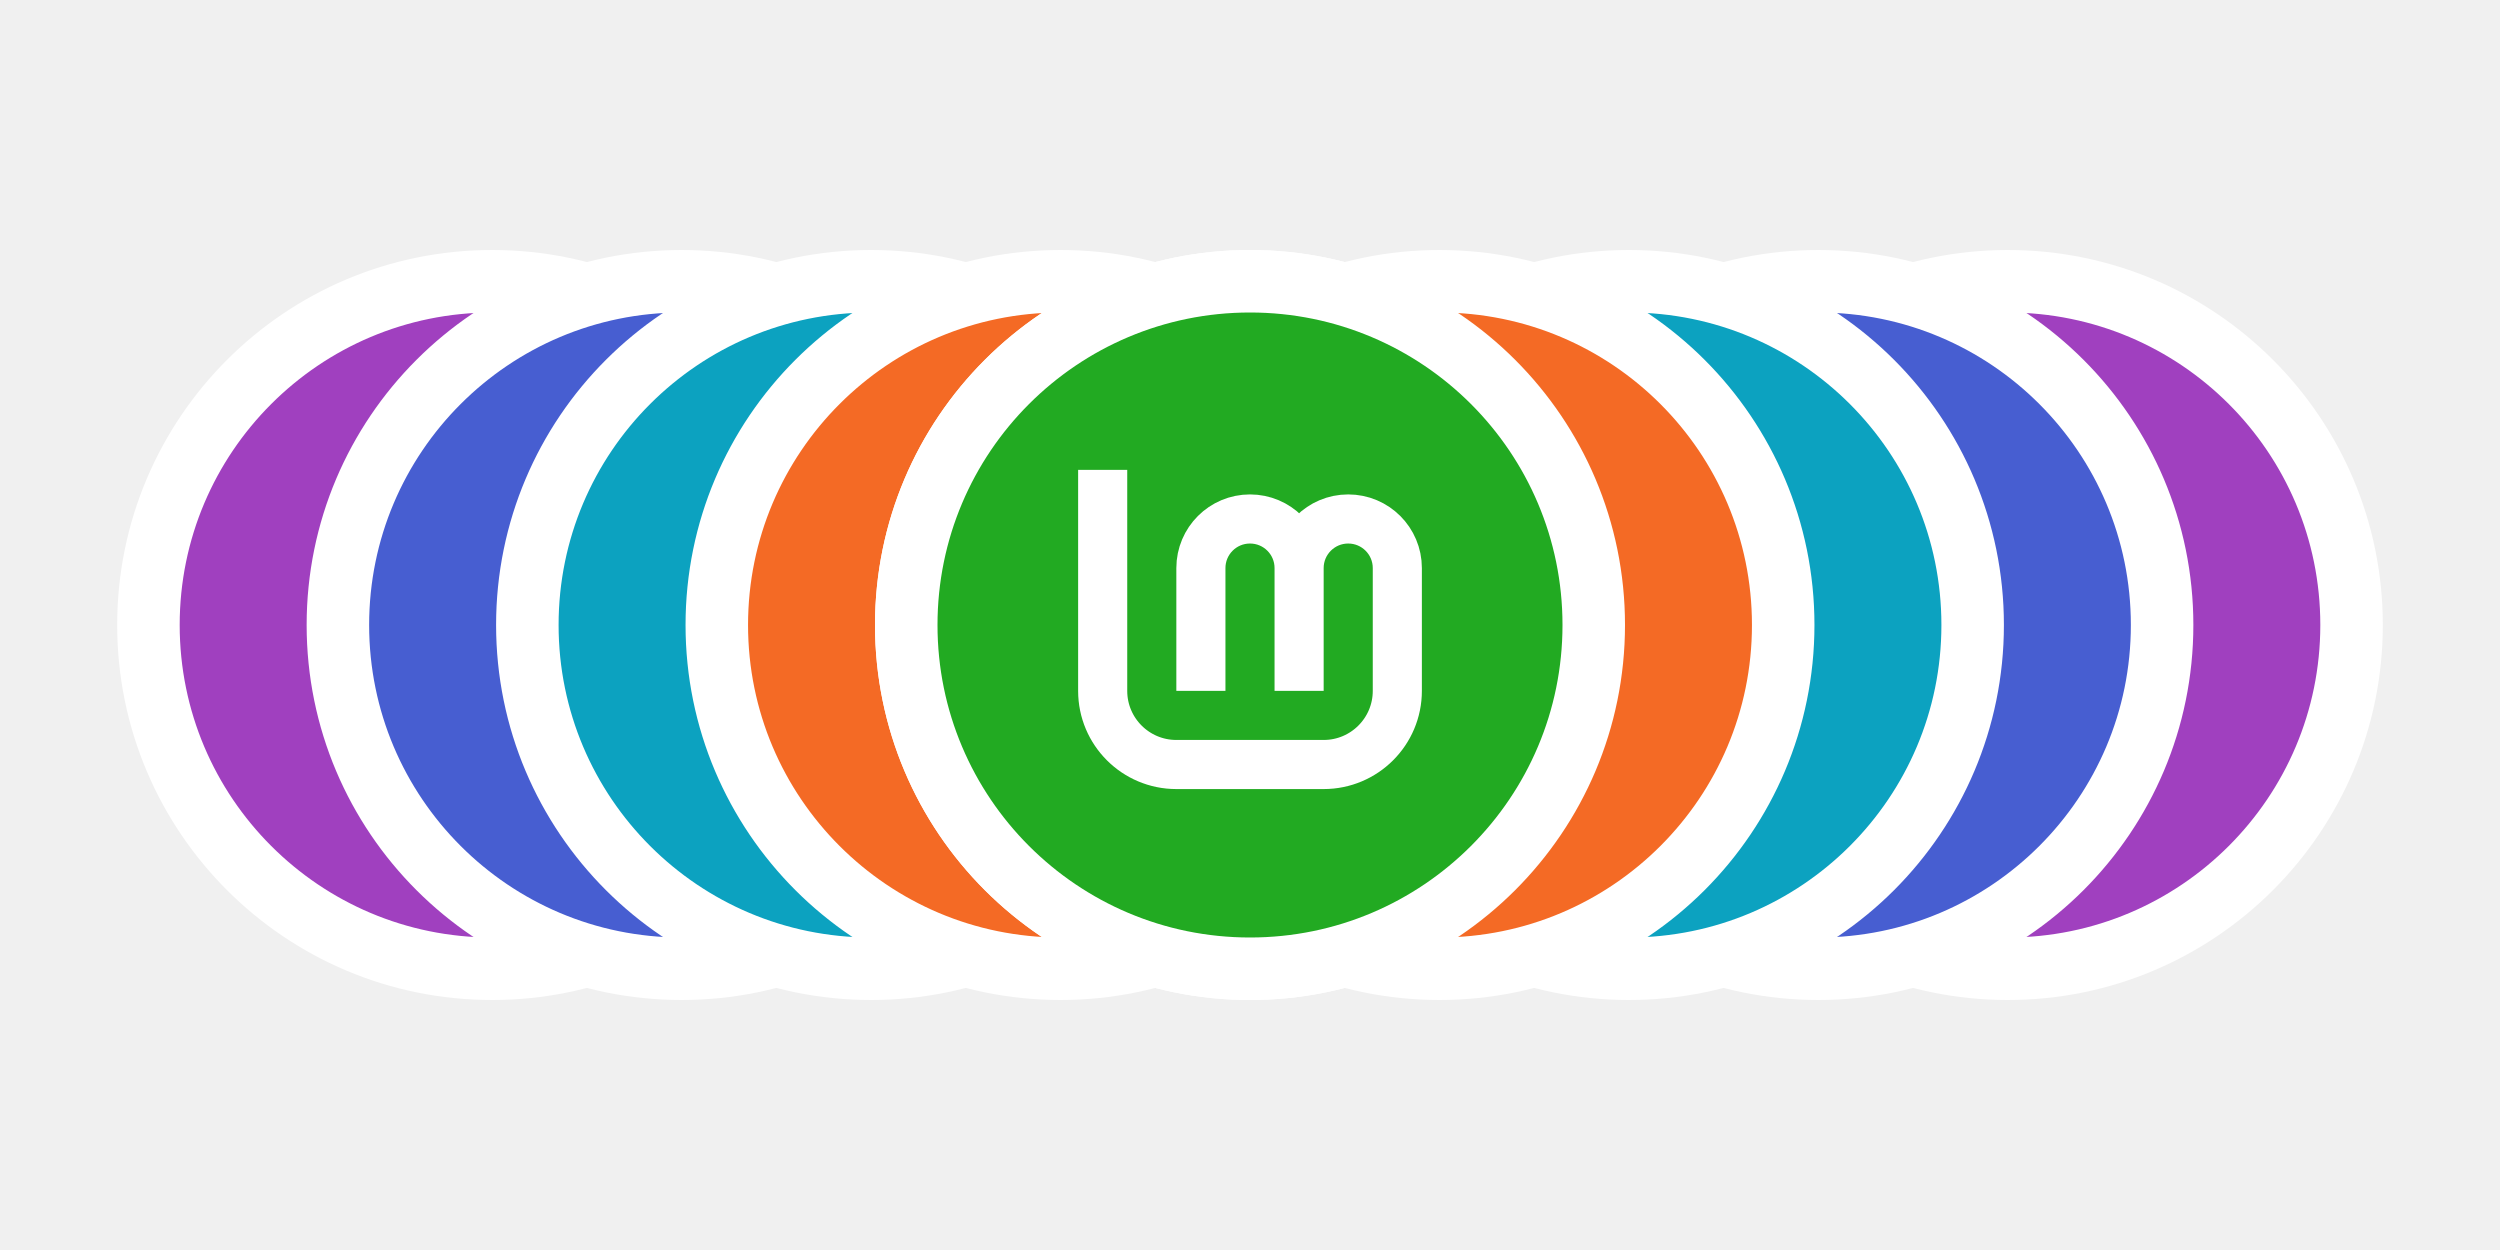
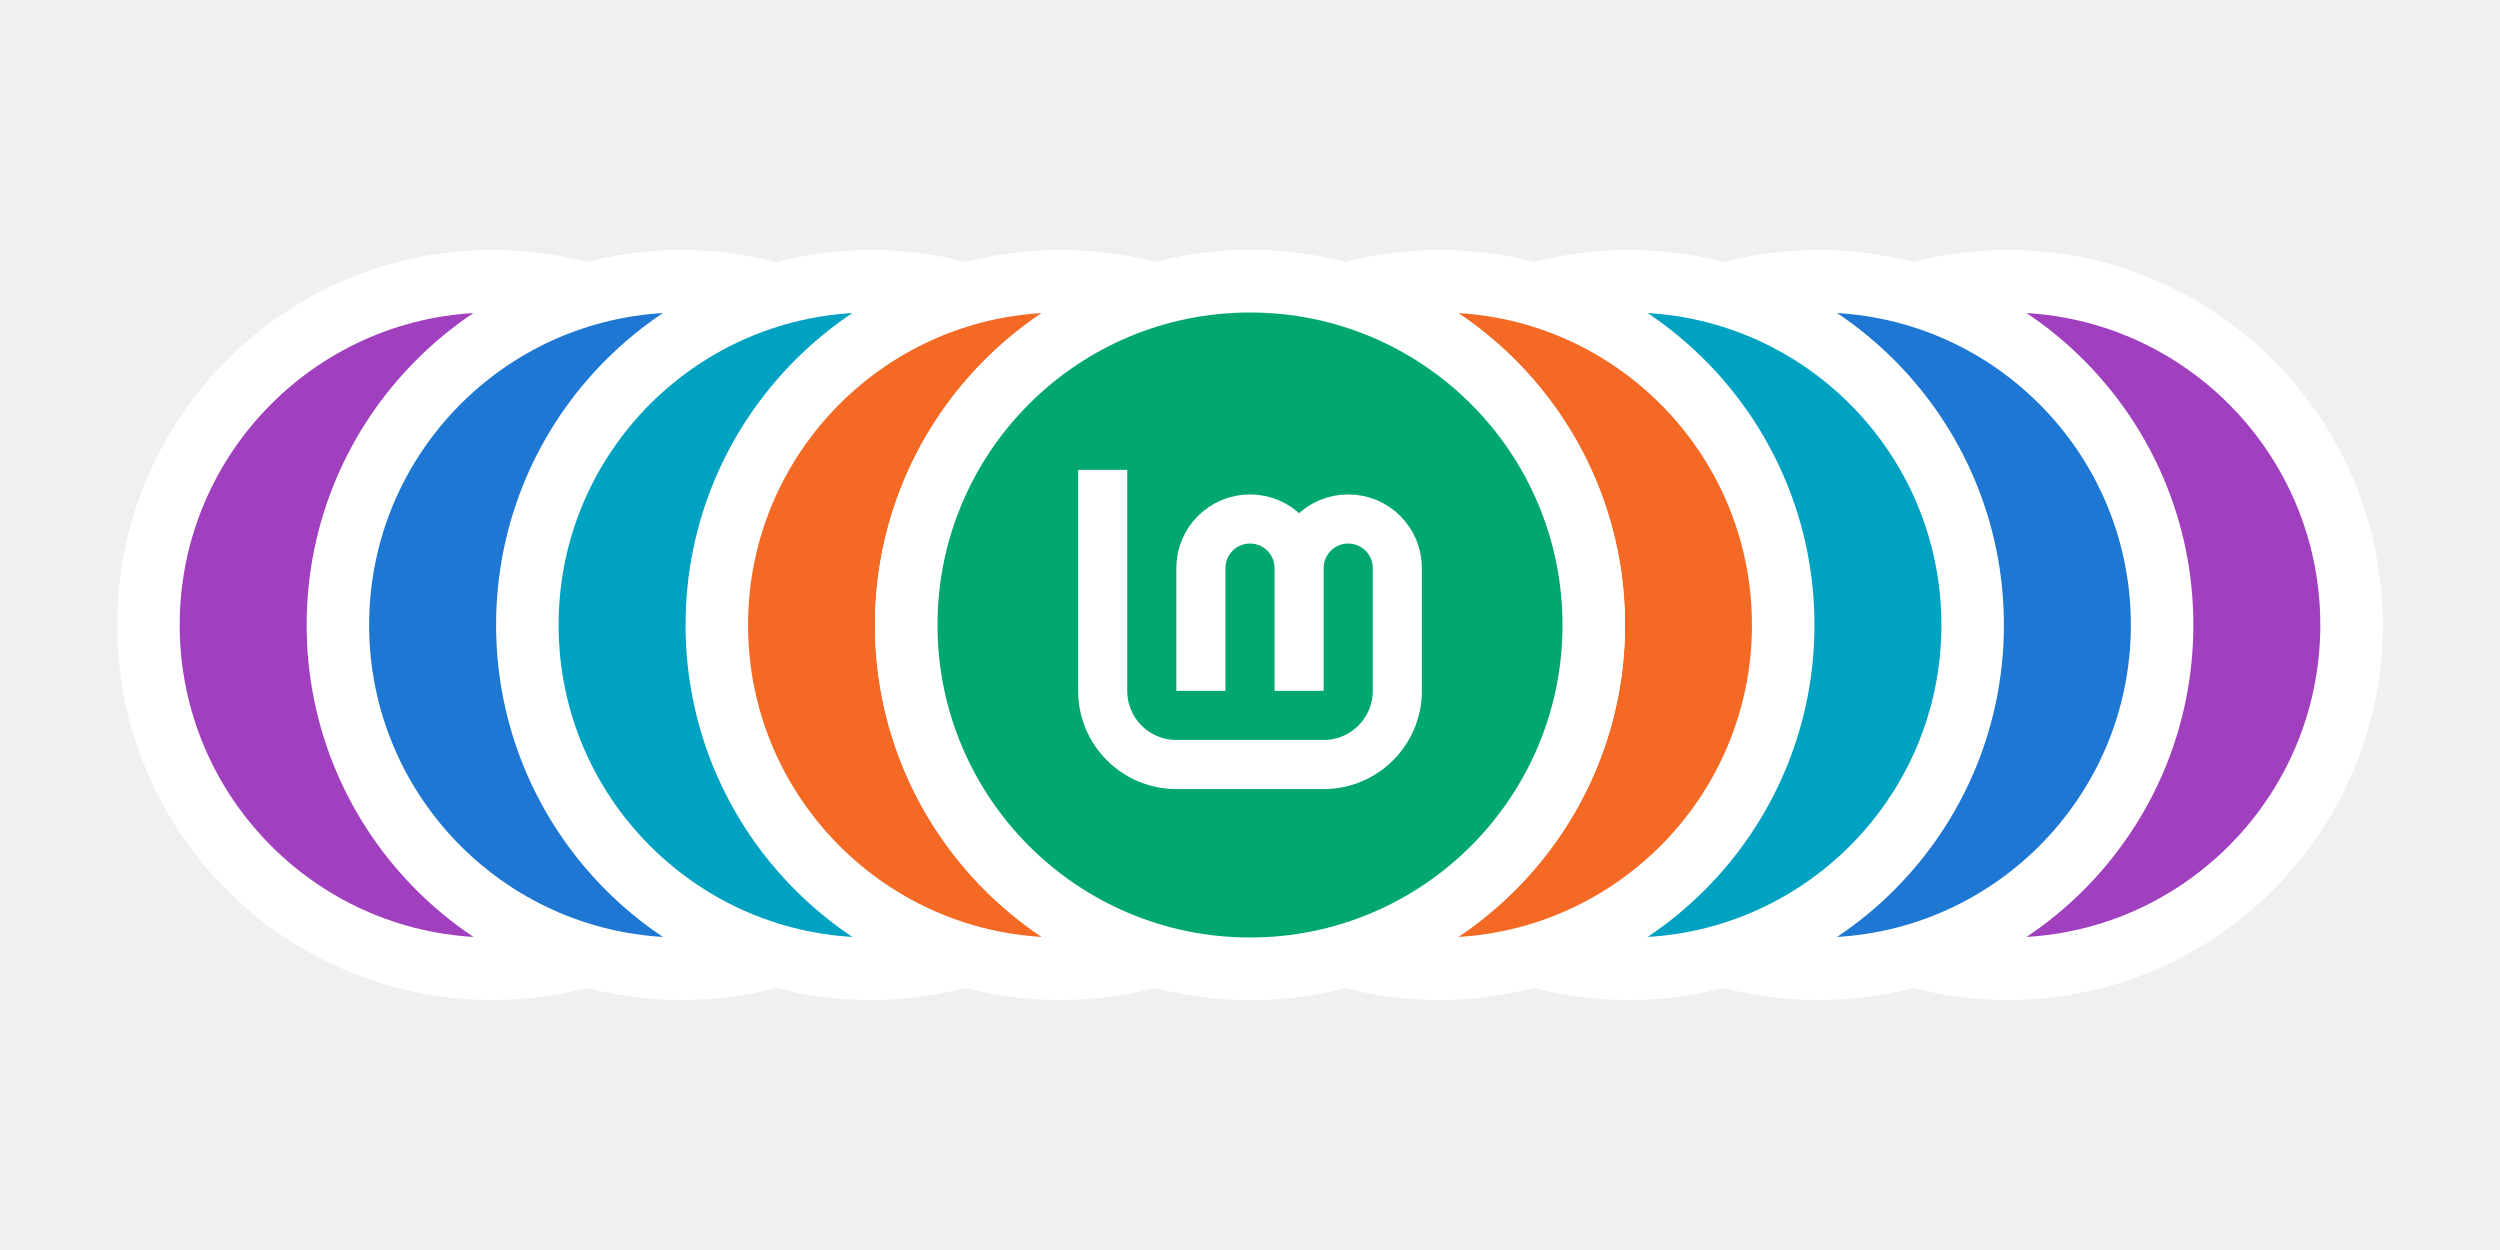
- <svg xmlns="http://www.w3.org/2000/svg" width="1280" height="640" viewBox="0 0 1280 640" id="svg2" version="1.1">
+ <svg xmlns="http://www.w3.org/2000/svg" version="1.1" id="svg2" viewBox="0 0 1280 640" height="640" width="1280">
  <defs id="defs4" />
  <g id="layer2" />
  <g id="layer1" />
-   <g id="layer3" transform="translate(-16,-31.99999)">
-     <circle style="fill:#a040bf;fill-opacity:1;stroke:#ffffff;stroke-width:32;stroke-linecap:butt;stroke-linejoin:miter;stroke-miterlimit:4;stroke-dasharray:none;stroke-opacity:1" id="circle873" cx="268" cy="352" r="176" />
-     <circle r="176" cy="352" cx="365" id="circle871" style="fill:#475ed1;fill-opacity:1;stroke:#ffffff;stroke-width:32;stroke-linecap:butt;stroke-linejoin:miter;stroke-miterlimit:4;stroke-dasharray:none;stroke-opacity:1" />
-     <circle style="fill:#0ca2c0;fill-opacity:1;stroke:#ffffff;stroke-width:32;stroke-linecap:butt;stroke-linejoin:miter;stroke-miterlimit:4;stroke-dasharray:none;stroke-opacity:1" id="circle865" cx="462" cy="352" r="176" />
-     <circle style="fill:#f46a25;fill-opacity:1;stroke:#ffffff;stroke-width:32;stroke-linecap:butt;stroke-linejoin:miter;stroke-miterlimit:4;stroke-dasharray:none;stroke-opacity:1" id="circle861" cx="559" cy="352" r="176" />
-     <circle r="176" cy="352" cx="656" id="ellipse36" style="fill:#a040bf;fill-opacity:1;stroke:#ffffff;stroke-width:32;stroke-linecap:butt;stroke-linejoin:miter;stroke-miterlimit:4;stroke-dasharray:none;stroke-opacity:1" />
-     <circle r="176" cy="352" cx="-1044" id="circle854" style="fill:#a040bf;fill-opacity:1;stroke:#ffffff;stroke-width:32;stroke-linecap:butt;stroke-linejoin:miter;stroke-miterlimit:4;stroke-dasharray:none;stroke-opacity:1" transform="scale(-1,1)" />
-     <circle style="fill:#475ed1;fill-opacity:1;stroke:#ffffff;stroke-width:32;stroke-linecap:butt;stroke-linejoin:miter;stroke-miterlimit:4;stroke-dasharray:none;stroke-opacity:1" id="circle856" cx="-947" cy="352" r="176" transform="scale(-1,1)" />
-     <circle r="176" cy="352" cx="-850" id="circle858" style="fill:#0ca2c0;fill-opacity:1;stroke:#ffffff;stroke-width:32;stroke-linecap:butt;stroke-linejoin:miter;stroke-miterlimit:4;stroke-dasharray:none;stroke-opacity:1" transform="scale(-1,1)" />
-     <circle r="176" cy="352" cx="-753" id="circle860" style="fill:#f46a25;fill-opacity:1;stroke:#ffffff;stroke-width:32;stroke-linecap:butt;stroke-linejoin:miter;stroke-miterlimit:4;stroke-dasharray:none;stroke-opacity:1" transform="scale(-1,1)" />
-     <circle style="fill:#ffffff;fill-opacity:1;stroke:#ffffff;stroke-width:32;stroke-linecap:butt;stroke-linejoin:miter;stroke-miterlimit:4;stroke-dasharray:none;stroke-opacity:1" id="circle862" cx="-656" cy="352" r="176" transform="scale(-1,1)" />
-     <g transform="matrix(1.142857,0,0,1.142857,389.7143,-760.4141)" id="g58">
-       <circle cy="973.362" cx="233" id="ellipse4247" style="fill:#22aa22;fill-opacity:1;stroke:none;stroke-width:22.336;stroke-linecap:butt;stroke-linejoin:bevel;stroke-miterlimit:4;stroke-dasharray:none;stroke-opacity:1" r="140" />
-       <path d="m 211,1002.862 v -55 c 0,-12.15 9.85,-22 22,-22 12.15,0 22,9.85 22,22 v 55 m -88,-99 v 99 c 0,18.225 14.775,33 33,33 h 66 c 18.225,0 33,-14.775 33,-33 v -55 c 0,-12.15 -9.85,-22 -22,-22 -12.15,0 -22,9.85 -22,22" style="fill:none;fill-opacity:0.267;stroke:#ffffff;stroke-width:22;stroke-linecap:butt;stroke-linejoin:miter;stroke-miterlimit:4;stroke-dasharray:none;stroke-opacity:1" id="path4249" />
+   <g transform="translate(-16,-31.99999)" id="layer3">
+     <g style="fill:#a040bf;fill-opacity:1" id="g857">
+       <circle style="fill:#a040bf;fill-opacity:1;stroke:#ffffff;stroke-width:32;stroke-linecap:butt;stroke-linejoin:miter;stroke-miterlimit:4;stroke-dasharray:none;stroke-opacity:1" id="circle873" cx="268" cy="352" r="176" />
+       <circle r="176" cy="352" cx="-1044" id="circle854" style="fill:#a040bf;fill-opacity:1;stroke:#ffffff;stroke-width:32;stroke-linecap:butt;stroke-linejoin:miter;stroke-miterlimit:4;stroke-dasharray:none;stroke-opacity:1" transform="scale(-1,1)" />
+     </g>
+     <g style="fill:#1e77d2;fill-opacity:1" id="g853">
+       <circle r="176" cy="352" cx="365" id="circle871" style="fill:#1e77d2;fill-opacity:1;stroke:#ffffff;stroke-width:32;stroke-linecap:butt;stroke-linejoin:miter;stroke-miterlimit:4;stroke-dasharray:none;stroke-opacity:1" />
+       <circle style="fill:#1e77d2;fill-opacity:1;stroke:#ffffff;stroke-width:32;stroke-linecap:butt;stroke-linejoin:miter;stroke-miterlimit:4;stroke-dasharray:none;stroke-opacity:1" id="circle856" cx="-947" cy="352" r="176" transform="scale(-1,1)" />
+     </g>
+     <g style="fill:#00a2c2;fill-opacity:1" id="g849">
+       <circle style="fill:#00a2c2;fill-opacity:1;stroke:#ffffff;stroke-width:32;stroke-linecap:butt;stroke-linejoin:miter;stroke-miterlimit:4;stroke-dasharray:none;stroke-opacity:1" id="circle865" cx="462" cy="352" r="176" />
+       <circle r="176" cy="352" cx="-850" id="circle858" style="fill:#00a2c2;fill-opacity:1;stroke:#ffffff;stroke-width:32;stroke-linecap:butt;stroke-linejoin:miter;stroke-miterlimit:4;stroke-dasharray:none;stroke-opacity:1" transform="scale(-1,1)" />
+     </g>
+     <g style="fill:#f46a25;fill-opacity:1" id="g861">
+       <circle style="fill:#f46a25;fill-opacity:1;stroke:#ffffff;stroke-width:32;stroke-linecap:butt;stroke-linejoin:miter;stroke-miterlimit:4;stroke-dasharray:none;stroke-opacity:1" id="circle861" cx="559" cy="352" r="176" />
+       <circle r="176" cy="352" cx="-753" id="circle860" style="fill:#f46a25;fill-opacity:1;stroke:#ffffff;stroke-width:32;stroke-linecap:butt;stroke-linejoin:miter;stroke-miterlimit:4;stroke-dasharray:none;stroke-opacity:1" transform="scale(-1,1)" />
+     </g>
+     <circle style="fill:#a040bf;fill-opacity:1;stroke:#ffffff;stroke-width:32;stroke-linecap:butt;stroke-linejoin:miter;stroke-miterlimit:4;stroke-dasharray:none;stroke-opacity:1" id="ellipse36" cx="656" cy="352" r="176" />
+     <circle transform="scale(-1,1)" r="176" cy="352" cx="-656" id="circle862" style="fill:#ffffff;fill-opacity:1;stroke:#ffffff;stroke-width:32;stroke-linecap:butt;stroke-linejoin:miter;stroke-miterlimit:4;stroke-dasharray:none;stroke-opacity:1" />
+     <g id="g58" transform="matrix(1.142857,0,0,1.142857,389.7143,-760.4141)">
+       <circle r="140" style="fill:#00a870;fill-opacity:1;stroke:none;stroke-width:22.336;stroke-linecap:butt;stroke-linejoin:bevel;stroke-miterlimit:4;stroke-dasharray:none;stroke-opacity:1" id="ellipse4247" cx="233" cy="973.362" />
+       <path id="path4249" style="fill:none;fill-opacity:0.267;stroke:#ffffff;stroke-width:22;stroke-linecap:butt;stroke-linejoin:miter;stroke-miterlimit:4;stroke-dasharray:none;stroke-opacity:1" d="m 211,1002.862 v -55 c 0,-12.15 9.85,-22 22,-22 12.15,0 22,9.85 22,22 v 55 m -88,-99 v 99 c 0,18.225 14.775,33 33,33 h 66 c 18.225,0 33,-14.775 33,-33 v -55 c 0,-12.15 -9.85,-22 -22,-22 -12.15,0 -22,9.85 -22,22" />
    </g>
  </g>
</svg>
